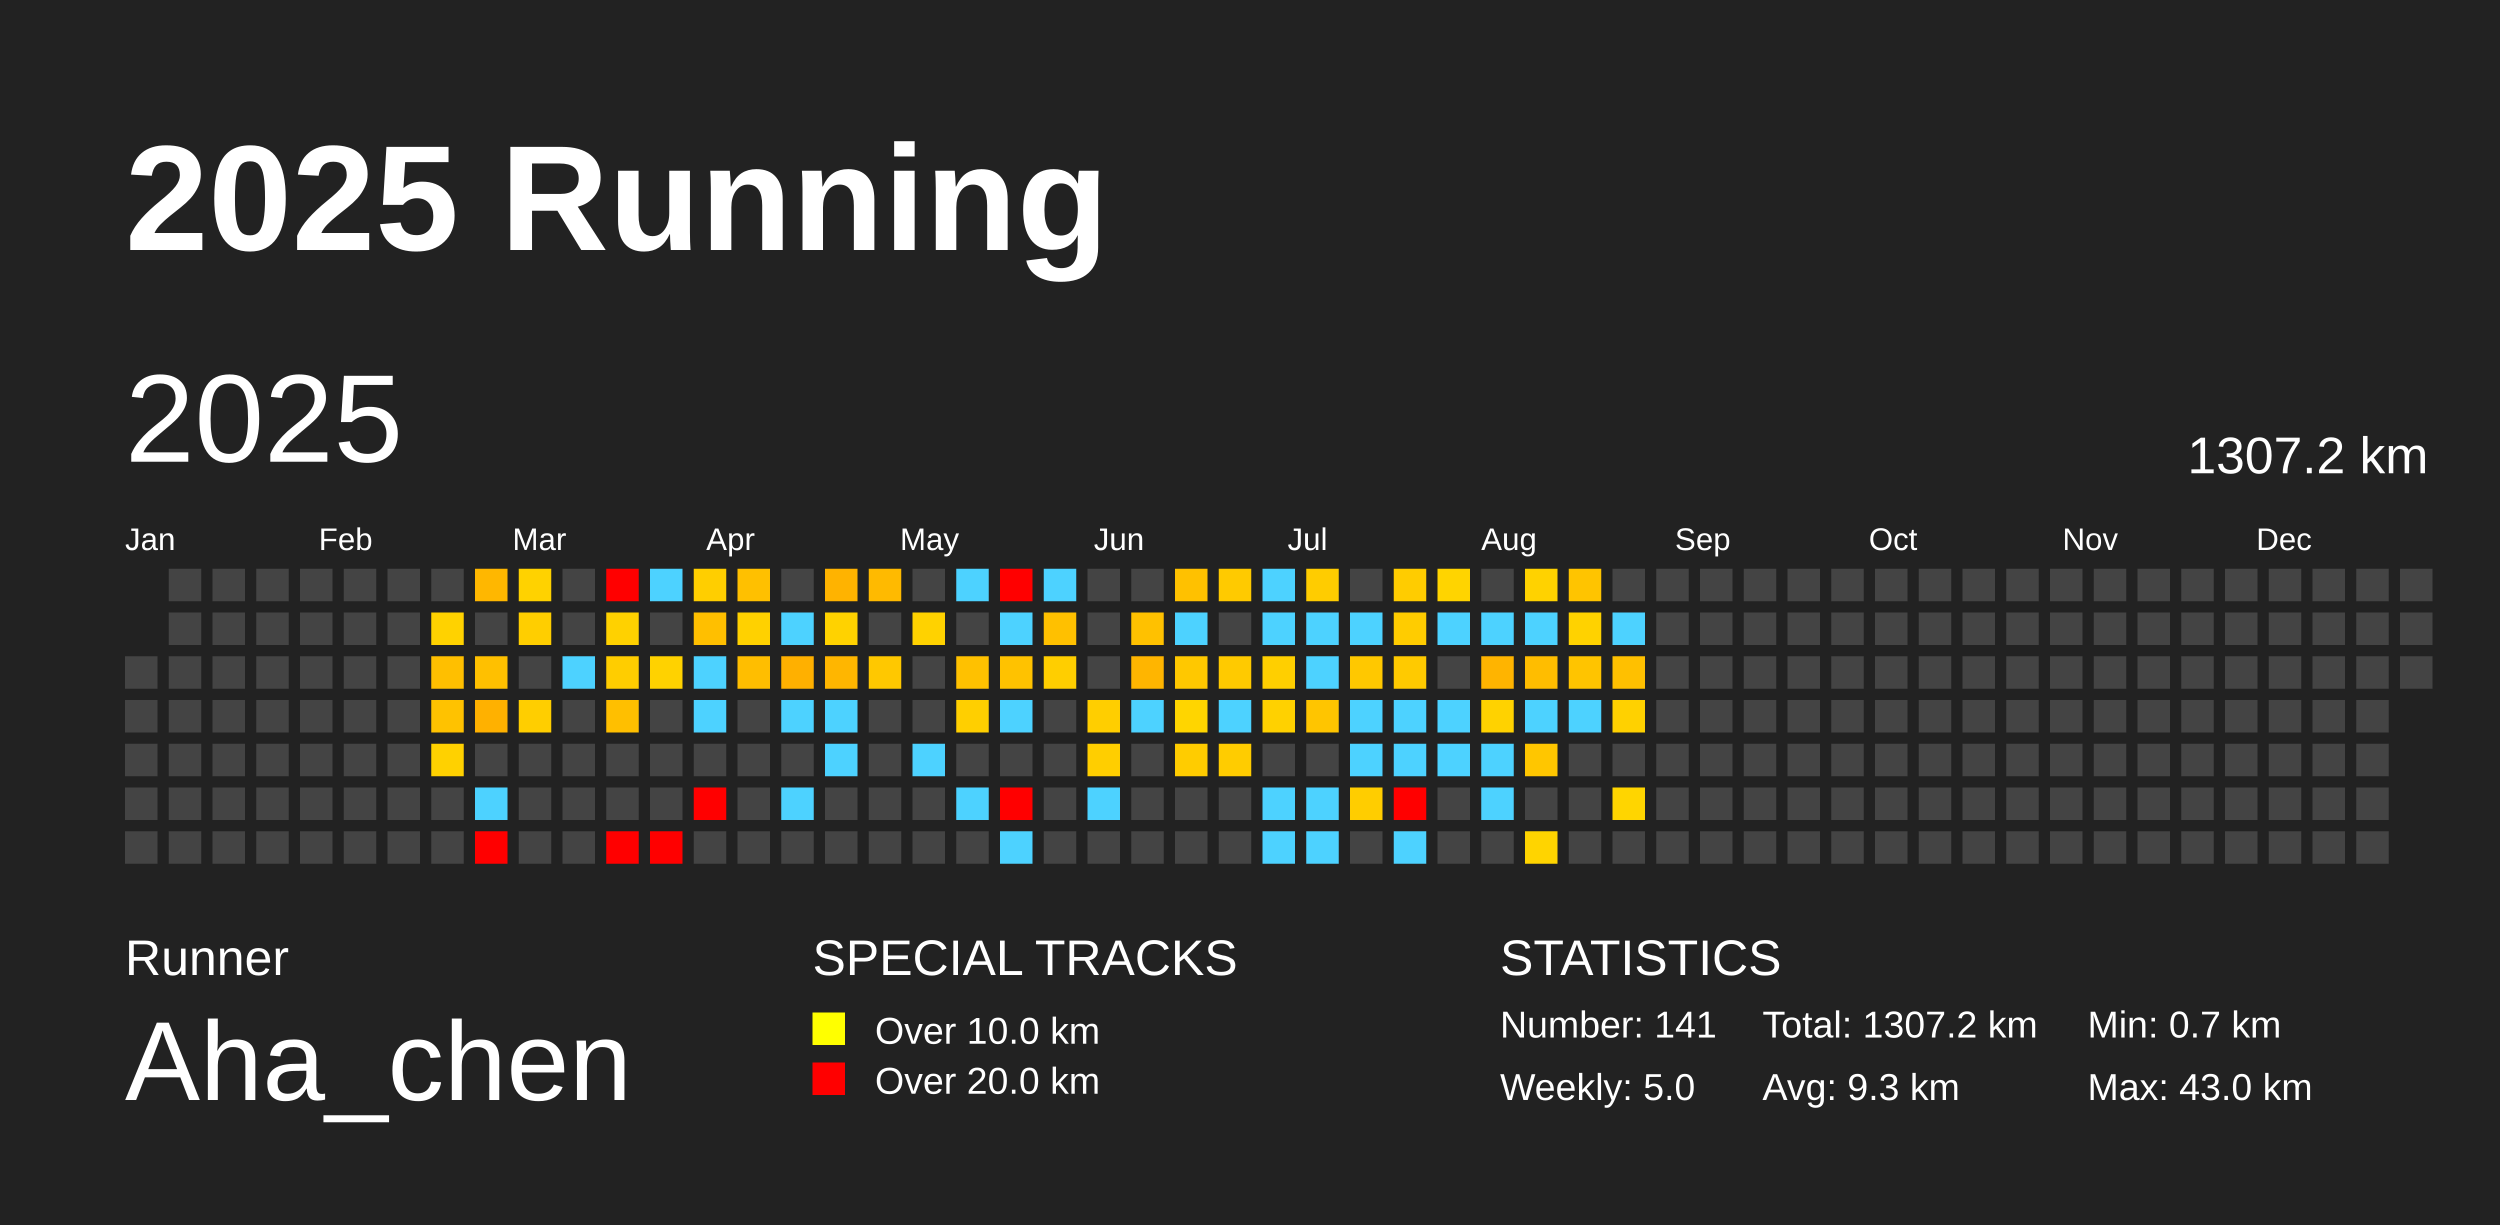
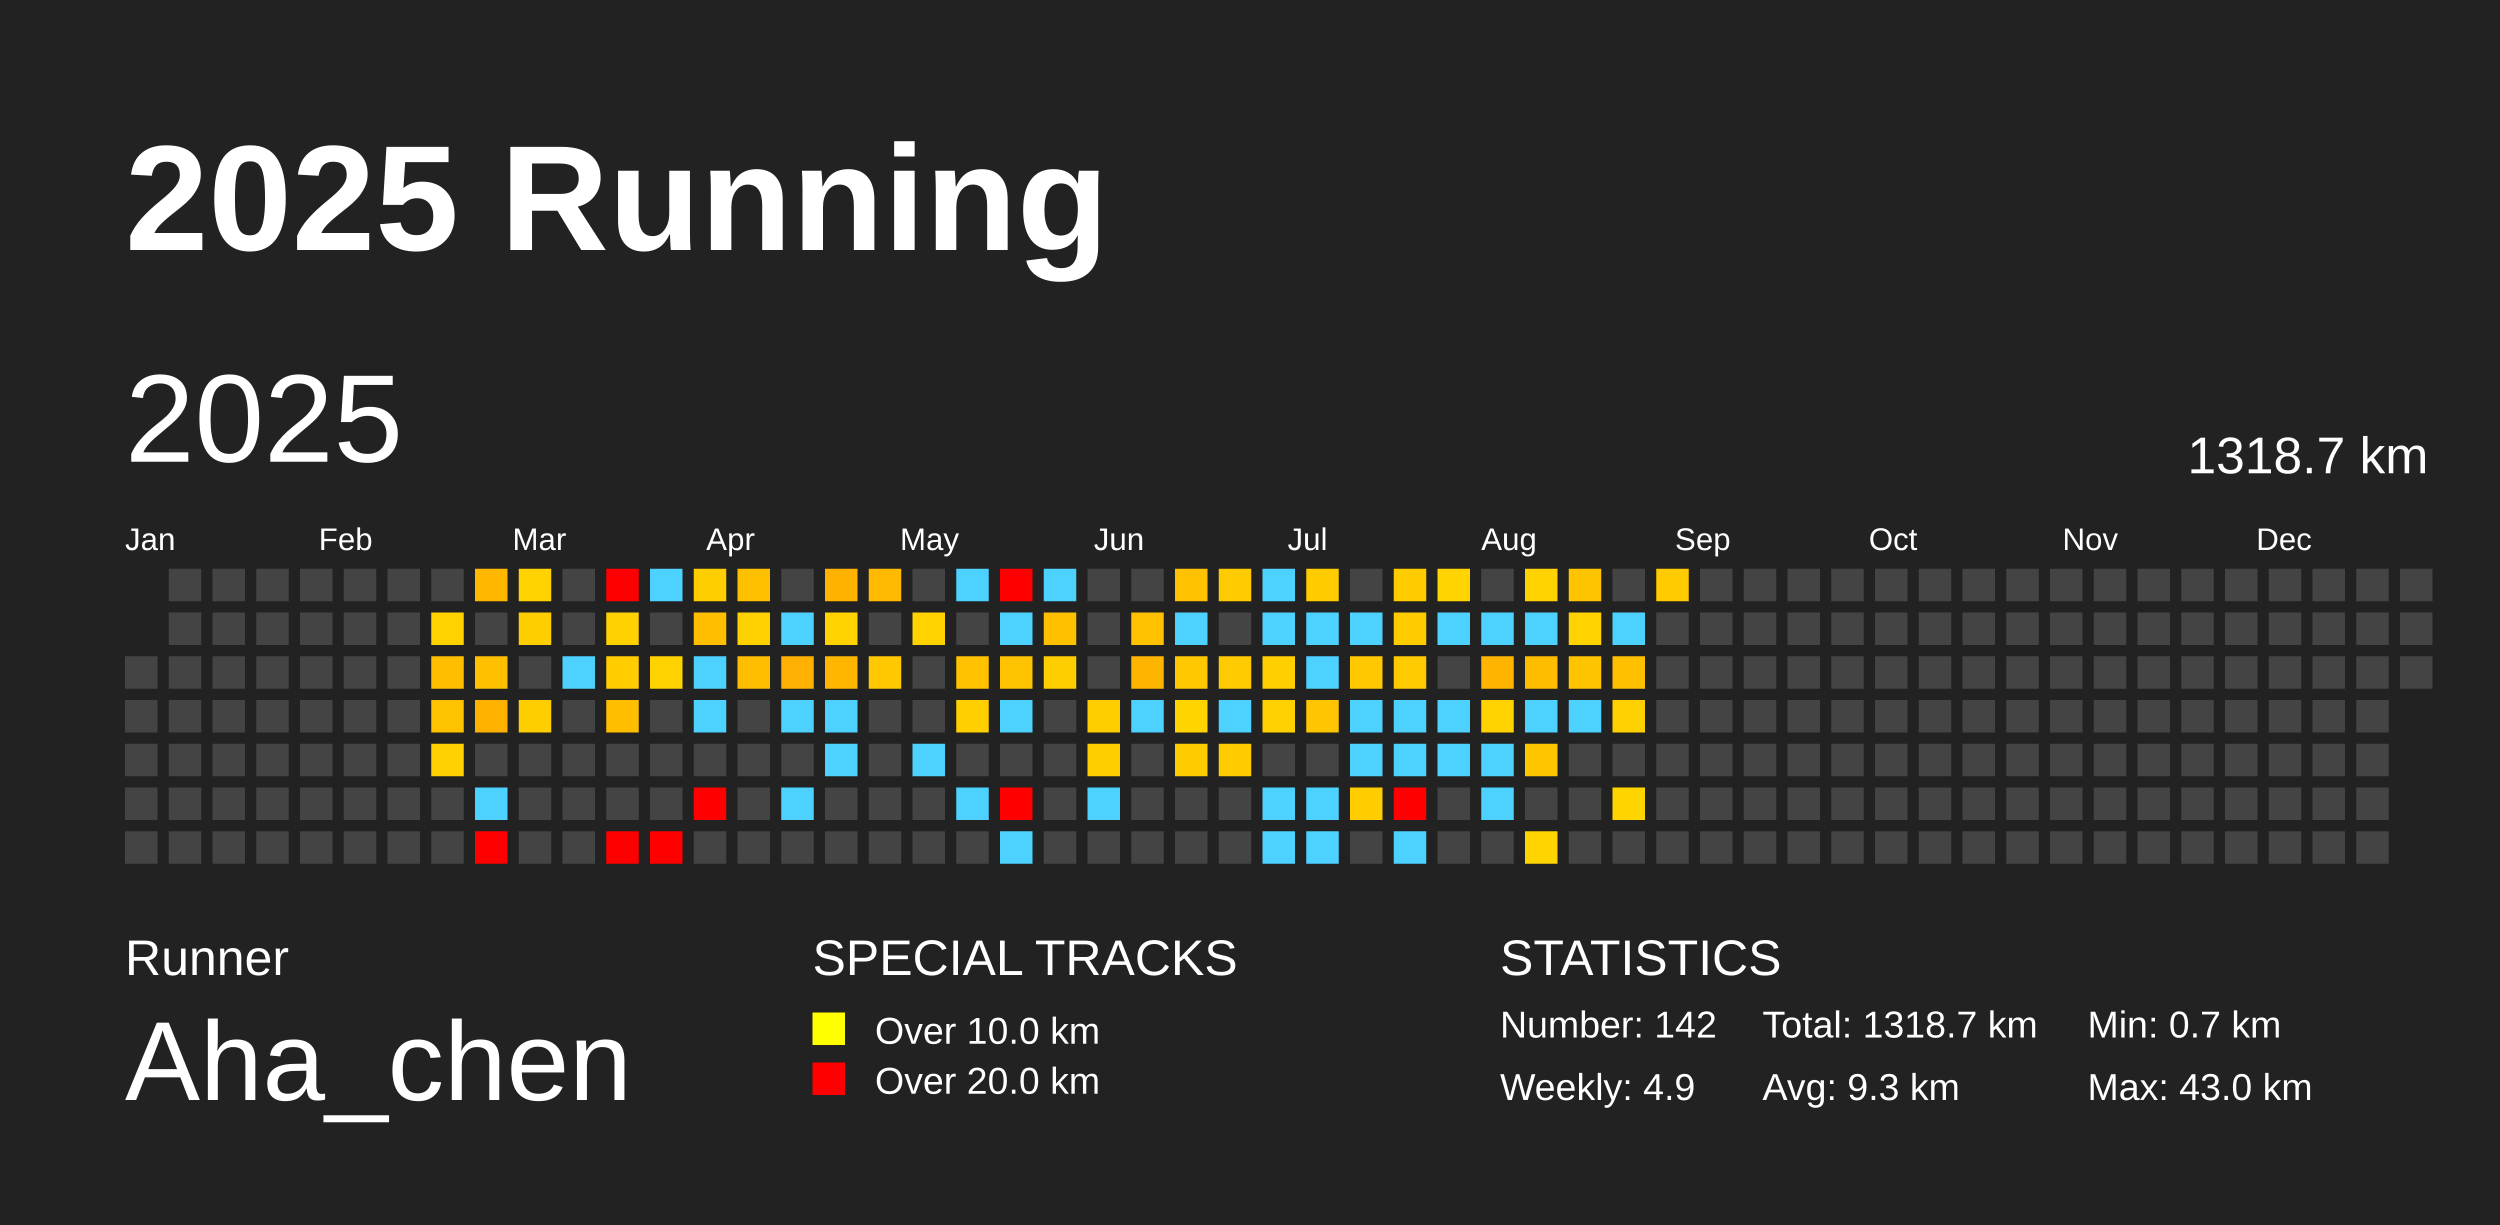
<svg xmlns="http://www.w3.org/2000/svg" baseProfile="full" height="98mm" version="1.1" viewBox="0,0,200,98" width="200mm">
  <defs />
  <rect fill="#222222" height="98" width="200" x="0" y="0" />
  <text fill="#FFFFFF" style="font-size:12px; font-family:Arial; font-weight:bold;" x="10" y="20">2025 Running</text>
  <text fill="#FFFFFF" style="font-size:4px; font-family:Arial" x="10" y="78">Runner</text>
  <text fill="#FFFFFF" style="font-size:9px; font-family:Arial" x="10" y="88">Aha_chen</text>
  <text fill="#FFFFFF" style="font-size:4px; font-family:Arial" x="65" y="78">SPECIAL TRACKS</text>
  <rect fill="yellow" height="2.6" width="2.6" x="65" y="81" />
  <text fill="#FFFFFF" style="font-size:3px; font-family:Arial" x="70" y="83.5">Over 10.0 km</text>
  <rect fill="red" height="2.6" width="2.6" x="65" y="85" />
  <text fill="#FFFFFF" style="font-size:3px; font-family:Arial" x="70" y="87.5">Over 20.0 km</text>
  <text fill="#FFFFFF" style="font-size:4px; font-family:Arial" x="120" y="78">STATISTICS</text>
-   <text fill="#FFFFFF" style="font-size:3px; font-family:Arial" x="120" y="83">Number: 141</text>
-   <text fill="#FFFFFF" style="font-size:3px; font-family:Arial" x="120" y="88">Weekly: 5.0</text>
-   <text fill="#FFFFFF" style="font-size:3px; font-family:Arial" x="141" y="83">Total: 1307.2 km</text>
+   <text fill="#FFFFFF" style="font-size:3px; font-family:Arial" x="120" y="83">Number: 142</text>
+   <text fill="#FFFFFF" style="font-size:3px; font-family:Arial" x="120" y="88">Weekly: 4.9</text>
+   <text fill="#FFFFFF" style="font-size:3px; font-family:Arial" x="141" y="83">Total: 1318.7 km</text>
  <text fill="#FFFFFF" style="font-size:3px; font-family:Arial" x="141" y="88">Avg: 9.3 km</text>
  <text fill="#FFFFFF" style="font-size:3px; font-family:Arial" x="167" y="83">Min: 0.7 km</text>
  <text fill="#FFFFFF" style="font-size:3px; font-family:Arial" x="167" y="88">Max: 43.0 km</text>
  <text dominant-baseline="hanging" fill="#FFFFFF" style="font-size:10.0px; font-family:Arial;" x="10" y="30">2025</text>
-   <text dominant-baseline="hanging" fill="#FFFFFF" style="font-size:4.125px; font-family:Arial;" x="175" y="35">1307.2 km</text>
+   <text dominant-baseline="hanging" fill="#FFFFFF" style="font-size:4.125px; font-family:Arial;" x="175" y="35">1318.7 km</text>
  <text fill="#FFFFFF" style="font-size:2.5px; font-family:Arial" x="10.0" y="44">Jan</text>
  <text fill="#FFFFFF" style="font-size:2.5px; font-family:Arial" x="25.5" y="44">Feb</text>
  <text fill="#FFFFFF" style="font-size:2.5px; font-family:Arial" x="41.0" y="44">Mar</text>
  <text fill="#FFFFFF" style="font-size:2.5px; font-family:Arial" x="56.5" y="44">Apr</text>
  <text fill="#FFFFFF" style="font-size:2.5px; font-family:Arial" x="72.0" y="44">May</text>
  <text fill="#FFFFFF" style="font-size:2.5px; font-family:Arial" x="87.5" y="44">Jun</text>
  <text fill="#FFFFFF" style="font-size:2.5px; font-family:Arial" x="103.0" y="44">Jul</text>
  <text fill="#FFFFFF" style="font-size:2.5px; font-family:Arial" x="118.5" y="44">Aug</text>
  <text fill="#FFFFFF" style="font-size:2.5px; font-family:Arial" x="134.0" y="44">Sep</text>
  <text fill="#FFFFFF" style="font-size:2.5px; font-family:Arial" x="149.5" y="44">Oct</text>
  <text fill="#FFFFFF" style="font-size:2.5px; font-family:Arial" x="165.0" y="44">Nov</text>
  <text fill="#FFFFFF" style="font-size:2.5px; font-family:Arial" x="180.5" y="44">Dec</text>
  <rect fill="#444444" height="2.6" width="2.6" x="10.0" y="52.5" />
  <rect fill="#444444" height="2.6" width="2.6" x="10.0" y="56.0" />
  <rect fill="#444444" height="2.6" width="2.6" x="10.0" y="59.5" />
  <rect fill="#444444" height="2.6" width="2.6" x="10.0" y="63.0" />
  <rect fill="#444444" height="2.6" width="2.6" x="10.0" y="66.5" />
  <rect fill="#444444" height="2.6" width="2.6" x="13.5" y="45.5" />
  <rect fill="#444444" height="2.6" width="2.6" x="13.5" y="49.0" />
  <rect fill="#444444" height="2.6" width="2.6" x="13.5" y="52.5" />
  <rect fill="#444444" height="2.6" width="2.6" x="13.5" y="56.0" />
  <rect fill="#444444" height="2.6" width="2.6" x="13.5" y="59.5" />
  <rect fill="#444444" height="2.6" width="2.6" x="13.5" y="63.0" />
  <rect fill="#444444" height="2.6" width="2.6" x="13.5" y="66.5" />
  <rect fill="#444444" height="2.6" width="2.6" x="17.0" y="45.5" />
  <rect fill="#444444" height="2.6" width="2.6" x="17.0" y="49.0" />
  <rect fill="#444444" height="2.6" width="2.6" x="17.0" y="52.5" />
  <rect fill="#444444" height="2.6" width="2.6" x="17.0" y="56.0" />
  <rect fill="#444444" height="2.6" width="2.6" x="17.0" y="59.5" />
  <rect fill="#444444" height="2.6" width="2.6" x="17.0" y="63.0" />
  <rect fill="#444444" height="2.6" width="2.6" x="17.0" y="66.5" />
  <rect fill="#444444" height="2.6" width="2.6" x="20.5" y="45.5" />
  <rect fill="#444444" height="2.6" width="2.6" x="20.5" y="49.0" />
  <rect fill="#444444" height="2.6" width="2.6" x="20.5" y="52.5" />
  <rect fill="#444444" height="2.6" width="2.6" x="20.5" y="56.0" />
  <rect fill="#444444" height="2.6" width="2.6" x="20.5" y="59.5" />
  <rect fill="#444444" height="2.6" width="2.6" x="20.5" y="63.0" />
  <rect fill="#444444" height="2.6" width="2.6" x="20.5" y="66.5" />
  <rect fill="#444444" height="2.6" width="2.6" x="24.0" y="45.5" />
  <rect fill="#444444" height="2.6" width="2.6" x="24.0" y="49.0" />
  <rect fill="#444444" height="2.6" width="2.6" x="24.0" y="52.5" />
  <rect fill="#444444" height="2.6" width="2.6" x="24.0" y="56.0" />
  <rect fill="#444444" height="2.6" width="2.6" x="24.0" y="59.5" />
  <rect fill="#444444" height="2.6" width="2.6" x="24.0" y="63.0" />
  <rect fill="#444444" height="2.6" width="2.6" x="24.0" y="66.5" />
  <rect fill="#444444" height="2.6" width="2.6" x="27.5" y="45.5" />
  <rect fill="#444444" height="2.6" width="2.6" x="27.5" y="49.0" />
  <rect fill="#444444" height="2.6" width="2.6" x="27.5" y="52.5" />
  <rect fill="#444444" height="2.6" width="2.6" x="27.5" y="56.0" />
  <rect fill="#444444" height="2.6" width="2.6" x="27.5" y="59.5" />
  <rect fill="#444444" height="2.6" width="2.6" x="27.5" y="63.0" />
  <rect fill="#444444" height="2.6" width="2.6" x="27.5" y="66.5" />
  <rect fill="#444444" height="2.6" width="2.6" x="31.0" y="45.5" />
  <rect fill="#444444" height="2.6" width="2.6" x="31.0" y="49.0" />
  <rect fill="#444444" height="2.6" width="2.6" x="31.0" y="52.5" />
  <rect fill="#444444" height="2.6" width="2.6" x="31.0" y="56.0" />
  <rect fill="#444444" height="2.6" width="2.6" x="31.0" y="59.5" />
  <rect fill="#444444" height="2.6" width="2.6" x="31.0" y="63.0" />
  <rect fill="#444444" height="2.6" width="2.6" x="31.0" y="66.5" />
  <rect fill="#444444" height="2.6" width="2.6" x="34.5" y="45.5" />
  <rect fill="#ffd200" height="2.6" width="2.6" x="34.5" y="49.0" />
  <rect fill="#ffbf00" height="2.6" width="2.6" x="34.5" y="52.5" />
  <rect fill="#ffc200" height="2.6" width="2.6" x="34.5" y="56.0" />
  <rect fill="#ffd100" height="2.6" width="2.6" x="34.5" y="59.5" />
  <rect fill="#444444" height="2.6" width="2.6" x="34.5" y="63.0" />
  <rect fill="#444444" height="2.6" width="2.6" x="34.5" y="66.5" />
  <rect fill="#ffb700" height="2.6" width="2.6" x="38.0" y="45.5" />
  <rect fill="#444444" height="2.6" width="2.6" x="38.0" y="49.0" />
  <rect fill="#ffc000" height="2.6" width="2.6" x="38.0" y="52.5" />
  <rect fill="#ffb100" height="2.6" width="2.6" x="38.0" y="56.0" />
  <rect fill="#444444" height="2.6" width="2.6" x="38.0" y="59.5" />
  <rect fill="#4dd2ff" height="2.6" width="2.6" x="38.0" y="63.0" />
  <rect fill="red" height="2.6" width="2.6" x="38.0" y="66.5" />
  <rect fill="#ffd200" height="2.6" width="2.6" x="41.5" y="45.5" />
  <rect fill="#ffce00" height="2.6" width="2.6" x="41.5" y="49.0" />
  <rect fill="#444444" height="2.6" width="2.6" x="41.5" y="52.5" />
  <rect fill="#ffce00" height="2.6" width="2.6" x="41.5" y="56.0" />
  <rect fill="#444444" height="2.6" width="2.6" x="41.5" y="59.5" />
  <rect fill="#444444" height="2.6" width="2.6" x="41.5" y="63.0" />
  <rect fill="#444444" height="2.6" width="2.6" x="41.5" y="66.5" />
  <rect fill="#444444" height="2.6" width="2.6" x="45.0" y="45.5" />
  <rect fill="#444444" height="2.6" width="2.6" x="45.0" y="49.0" />
  <rect fill="#4dd2ff" height="2.6" width="2.6" x="45.0" y="52.5" />
  <rect fill="#444444" height="2.6" width="2.6" x="45.0" y="56.0" />
  <rect fill="#444444" height="2.6" width="2.6" x="45.0" y="59.5" />
  <rect fill="#444444" height="2.6" width="2.6" x="45.0" y="63.0" />
  <rect fill="#444444" height="2.6" width="2.6" x="45.0" y="66.5" />
  <rect fill="red" height="2.6" width="2.6" x="48.5" y="45.5" />
  <rect fill="#ffd100" height="2.6" width="2.6" x="48.5" y="49.0" />
  <rect fill="#ffcd00" height="2.6" width="2.6" x="48.5" y="52.5" />
  <rect fill="#ffbf00" height="2.6" width="2.6" x="48.5" y="56.0" />
  <rect fill="#444444" height="2.6" width="2.6" x="48.5" y="59.5" />
  <rect fill="#444444" height="2.6" width="2.6" x="48.5" y="63.0" />
  <rect fill="red" height="2.6" width="2.6" x="48.5" y="66.5" />
  <rect fill="#4dd2ff" height="2.6" width="2.6" x="52.0" y="45.5" />
  <rect fill="#444444" height="2.6" width="2.6" x="52.0" y="49.0" />
  <rect fill="#ffd200" height="2.6" width="2.6" x="52.0" y="52.5" />
  <rect fill="#444444" height="2.6" width="2.6" x="52.0" y="56.0" />
  <rect fill="#444444" height="2.6" width="2.6" x="52.0" y="59.5" />
  <rect fill="#444444" height="2.6" width="2.6" x="52.0" y="63.0" />
  <rect fill="red" height="2.6" width="2.6" x="52.0" y="66.5" />
  <rect fill="#ffce00" height="2.6" width="2.6" x="55.5" y="45.5" />
  <rect fill="#ffbf00" height="2.6" width="2.6" x="55.5" y="49.0" />
  <rect fill="#4dd2ff" height="2.6" width="2.6" x="55.5" y="52.5" />
  <rect fill="#4dd2ff" height="2.6" width="2.6" x="55.5" y="56.0" />
  <rect fill="#444444" height="2.6" width="2.6" x="55.5" y="59.5" />
  <rect fill="red" height="2.6" width="2.6" x="55.5" y="63.0" />
  <rect fill="#444444" height="2.6" width="2.6" x="55.5" y="66.5" />
  <rect fill="#ffc000" height="2.6" width="2.6" x="59.0" y="45.5" />
  <rect fill="#ffd100" height="2.6" width="2.6" x="59.0" y="49.0" />
  <rect fill="#ffbe00" height="2.6" width="2.6" x="59.0" y="52.5" />
  <rect fill="#444444" height="2.6" width="2.6" x="59.0" y="56.0" />
  <rect fill="#444444" height="2.6" width="2.6" x="59.0" y="59.5" />
  <rect fill="#444444" height="2.6" width="2.6" x="59.0" y="63.0" />
  <rect fill="#444444" height="2.6" width="2.6" x="59.0" y="66.5" />
  <rect fill="#444444" height="2.6" width="2.6" x="62.5" y="45.5" />
  <rect fill="#4dd2ff" height="2.6" width="2.6" x="62.5" y="49.0" />
  <rect fill="#ffb000" height="2.6" width="2.6" x="62.5" y="52.5" />
  <rect fill="#4dd2ff" height="2.6" width="2.6" x="62.5" y="56.0" />
  <rect fill="#444444" height="2.6" width="2.6" x="62.5" y="59.5" />
  <rect fill="#4dd2ff" height="2.6" width="2.6" x="62.5" y="63.0" />
  <rect fill="#444444" height="2.6" width="2.6" x="62.5" y="66.5" />
  <rect fill="#ffb300" height="2.6" width="2.6" x="66.0" y="45.5" />
  <rect fill="#ffd200" height="2.6" width="2.6" x="66.0" y="49.0" />
  <rect fill="#ffb600" height="2.6" width="2.6" x="66.0" y="52.5" />
  <rect fill="#4dd2ff" height="2.6" width="2.6" x="66.0" y="56.0" />
  <rect fill="#4dd2ff" height="2.6" width="2.6" x="66.0" y="59.5" />
  <rect fill="#444444" height="2.6" width="2.6" x="66.0" y="63.0" />
  <rect fill="#444444" height="2.6" width="2.6" x="66.0" y="66.5" />
  <rect fill="#ffba00" height="2.6" width="2.6" x="69.5" y="45.5" />
  <rect fill="#444444" height="2.6" width="2.6" x="69.5" y="49.0" />
  <rect fill="#ffc800" height="2.6" width="2.6" x="69.5" y="52.5" />
  <rect fill="#444444" height="2.6" width="2.6" x="69.5" y="56.0" />
  <rect fill="#444444" height="2.6" width="2.6" x="69.5" y="59.5" />
  <rect fill="#444444" height="2.6" width="2.6" x="69.5" y="63.0" />
  <rect fill="#444444" height="2.6" width="2.6" x="69.5" y="66.5" />
  <rect fill="#444444" height="2.6" width="2.6" x="73.0" y="45.5" />
  <rect fill="#ffd200" height="2.6" width="2.6" x="73.0" y="49.0" />
  <rect fill="#444444" height="2.6" width="2.6" x="73.0" y="52.5" />
  <rect fill="#444444" height="2.6" width="2.6" x="73.0" y="56.0" />
  <rect fill="#4dd2ff" height="2.6" width="2.6" x="73.0" y="59.5" />
  <rect fill="#444444" height="2.6" width="2.6" x="73.0" y="63.0" />
  <rect fill="#444444" height="2.6" width="2.6" x="73.0" y="66.5" />
  <rect fill="#4dd2ff" height="2.6" width="2.6" x="76.5" y="45.5" />
  <rect fill="#444444" height="2.6" width="2.6" x="76.5" y="49.0" />
  <rect fill="#ffc100" height="2.6" width="2.6" x="76.5" y="52.5" />
  <rect fill="#ffcf00" height="2.6" width="2.6" x="76.5" y="56.0" />
  <rect fill="#444444" height="2.6" width="2.6" x="76.5" y="59.5" />
  <rect fill="#4dd2ff" height="2.6" width="2.6" x="76.5" y="63.0" />
  <rect fill="#444444" height="2.6" width="2.6" x="76.5" y="66.5" />
  <rect fill="red" height="2.6" width="2.6" x="80.0" y="45.5" />
  <rect fill="#4dd2ff" height="2.6" width="2.6" x="80.0" y="49.0" />
  <rect fill="#ffc200" height="2.6" width="2.6" x="80.0" y="52.5" />
  <rect fill="#4dd2ff" height="2.6" width="2.6" x="80.0" y="56.0" />
  <rect fill="#444444" height="2.6" width="2.6" x="80.0" y="59.5" />
  <rect fill="red" height="2.6" width="2.6" x="80.0" y="63.0" />
  <rect fill="#4dd2ff" height="2.6" width="2.6" x="80.0" y="66.5" />
  <rect fill="#4dd2ff" height="2.6" width="2.6" x="83.5" y="45.5" />
  <rect fill="#ffc000" height="2.6" width="2.6" x="83.5" y="49.0" />
  <rect fill="#ffce00" height="2.6" width="2.6" x="83.5" y="52.5" />
  <rect fill="#444444" height="2.6" width="2.6" x="83.5" y="56.0" />
  <rect fill="#444444" height="2.6" width="2.6" x="83.5" y="59.5" />
  <rect fill="#444444" height="2.6" width="2.6" x="83.5" y="63.0" />
  <rect fill="#444444" height="2.6" width="2.6" x="83.5" y="66.5" />
  <rect fill="#444444" height="2.6" width="2.6" x="87.0" y="45.5" />
  <rect fill="#444444" height="2.6" width="2.6" x="87.0" y="49.0" />
  <rect fill="#444444" height="2.6" width="2.6" x="87.0" y="52.5" />
  <rect fill="#ffce00" height="2.6" width="2.6" x="87.0" y="56.0" />
  <rect fill="#ffce00" height="2.6" width="2.6" x="87.0" y="59.5" />
  <rect fill="#4dd2ff" height="2.6" width="2.6" x="87.0" y="63.0" />
  <rect fill="#444444" height="2.6" width="2.6" x="87.0" y="66.5" />
  <rect fill="#444444" height="2.6" width="2.6" x="90.5" y="45.5" />
  <rect fill="#ffc100" height="2.6" width="2.6" x="90.5" y="49.0" />
  <rect fill="#ffb500" height="2.6" width="2.6" x="90.5" y="52.5" />
  <rect fill="#4dd2ff" height="2.6" width="2.6" x="90.5" y="56.0" />
  <rect fill="#444444" height="2.6" width="2.6" x="90.5" y="59.5" />
  <rect fill="#444444" height="2.6" width="2.6" x="90.5" y="63.0" />
  <rect fill="#444444" height="2.6" width="2.6" x="90.5" y="66.5" />
  <rect fill="#ffc100" height="2.6" width="2.6" x="94.0" y="45.5" />
  <rect fill="#4dd2ff" height="2.6" width="2.6" x="94.0" y="49.0" />
  <rect fill="#ffc800" height="2.6" width="2.6" x="94.0" y="52.5" />
  <rect fill="#ffd500" height="2.6" width="2.6" x="94.0" y="56.0" />
  <rect fill="#ffcc00" height="2.6" width="2.6" x="94.0" y="59.5" />
  <rect fill="#444444" height="2.6" width="2.6" x="94.0" y="63.0" />
  <rect fill="#444444" height="2.6" width="2.6" x="94.0" y="66.5" />
  <rect fill="#ffca00" height="2.6" width="2.6" x="97.5" y="45.5" />
  <rect fill="#444444" height="2.6" width="2.6" x="97.5" y="49.0" />
  <rect fill="#ffca00" height="2.6" width="2.6" x="97.5" y="52.5" />
  <rect fill="#4dd2ff" height="2.6" width="2.6" x="97.5" y="56.0" />
  <rect fill="#ffcc00" height="2.6" width="2.6" x="97.5" y="59.5" />
  <rect fill="#444444" height="2.6" width="2.6" x="97.5" y="63.0" />
  <rect fill="#444444" height="2.6" width="2.6" x="97.5" y="66.5" />
  <rect fill="#4dd2ff" height="2.6" width="2.6" x="101.0" y="45.5" />
  <rect fill="#4dd2ff" height="2.6" width="2.6" x="101.0" y="49.0" />
  <rect fill="#ffcf00" height="2.6" width="2.6" x="101.0" y="52.5" />
  <rect fill="#ffd100" height="2.6" width="2.6" x="101.0" y="56.0" />
  <rect fill="#444444" height="2.6" width="2.6" x="101.0" y="59.5" />
  <rect fill="#4dd2ff" height="2.6" width="2.6" x="101.0" y="63.0" />
  <rect fill="#4dd2ff" height="2.6" width="2.6" x="101.0" y="66.5" />
  <rect fill="#ffcc00" height="2.6" width="2.6" x="104.5" y="45.5" />
  <rect fill="#4dd2ff" height="2.6" width="2.6" x="104.5" y="49.0" />
  <rect fill="#4dd2ff" height="2.6" width="2.6" x="104.5" y="52.5" />
  <rect fill="#ffc500" height="2.6" width="2.6" x="104.5" y="56.0" />
  <rect fill="#444444" height="2.6" width="2.6" x="104.5" y="59.5" />
  <rect fill="#4dd2ff" height="2.6" width="2.6" x="104.5" y="63.0" />
  <rect fill="#4dd2ff" height="2.6" width="2.6" x="104.5" y="66.5" />
  <rect fill="#444444" height="2.6" width="2.6" x="108.0" y="45.5" />
  <rect fill="#4dd2ff" height="2.6" width="2.6" x="108.0" y="49.0" />
  <rect fill="#ffc800" height="2.6" width="2.6" x="108.0" y="52.5" />
  <rect fill="#4dd2ff" height="2.6" width="2.6" x="108.0" y="56.0" />
  <rect fill="#4dd2ff" height="2.6" width="2.6" x="108.0" y="59.5" />
  <rect fill="#ffcd00" height="2.6" width="2.6" x="108.0" y="63.0" />
  <rect fill="#444444" height="2.6" width="2.6" x="108.0" y="66.5" />
  <rect fill="#ffcc00" height="2.6" width="2.6" x="111.5" y="45.5" />
  <rect fill="#ffcc00" height="2.6" width="2.6" x="111.5" y="49.0" />
  <rect fill="#ffca00" height="2.6" width="2.6" x="111.5" y="52.5" />
  <rect fill="#4dd2ff" height="2.6" width="2.6" x="111.5" y="56.0" />
  <rect fill="#4dd2ff" height="2.6" width="2.6" x="111.5" y="59.5" />
  <rect fill="red" height="2.6" width="2.6" x="111.5" y="63.0" />
  <rect fill="#4dd2ff" height="2.6" width="2.6" x="111.5" y="66.5" />
  <rect fill="#ffd400" height="2.6" width="2.6" x="115.0" y="45.5" />
  <rect fill="#4dd2ff" height="2.6" width="2.6" x="115.0" y="49.0" />
  <rect fill="#444444" height="2.6" width="2.6" x="115.0" y="52.5" />
  <rect fill="#4dd2ff" height="2.6" width="2.6" x="115.0" y="56.0" />
  <rect fill="#4dd2ff" height="2.6" width="2.6" x="115.0" y="59.5" />
  <rect fill="#444444" height="2.6" width="2.6" x="115.0" y="63.0" />
  <rect fill="#444444" height="2.6" width="2.6" x="115.0" y="66.5" />
  <rect fill="#444444" height="2.6" width="2.6" x="118.5" y="45.5" />
  <rect fill="#4dd2ff" height="2.6" width="2.6" x="118.5" y="49.0" />
  <rect fill="#ffb400" height="2.6" width="2.6" x="118.5" y="52.5" />
  <rect fill="#ffd200" height="2.6" width="2.6" x="118.5" y="56.0" />
  <rect fill="#4dd2ff" height="2.6" width="2.6" x="118.5" y="59.5" />
  <rect fill="#4dd2ff" height="2.6" width="2.6" x="118.5" y="63.0" />
  <rect fill="#444444" height="2.6" width="2.6" x="118.5" y="66.5" />
  <rect fill="#ffd200" height="2.6" width="2.6" x="122.0" y="45.5" />
  <rect fill="#4dd2ff" height="2.6" width="2.6" x="122.0" y="49.0" />
  <rect fill="#ffbd00" height="2.6" width="2.6" x="122.0" y="52.5" />
  <rect fill="#4dd2ff" height="2.6" width="2.6" x="122.0" y="56.0" />
  <rect fill="#ffc600" height="2.6" width="2.6" x="122.0" y="59.5" />
  <rect fill="#444444" height="2.6" width="2.6" x="122.0" y="63.0" />
  <rect fill="#ffd400" height="2.6" width="2.6" x="122.0" y="66.5" />
  <rect fill="#ffc400" height="2.6" width="2.6" x="125.5" y="45.5" />
  <rect fill="#ffd200" height="2.6" width="2.6" x="125.5" y="49.0" />
  <rect fill="#ffc400" height="2.6" width="2.6" x="125.5" y="52.5" />
  <rect fill="#4dd2ff" height="2.6" width="2.6" x="125.5" y="56.0" />
  <rect fill="#444444" height="2.6" width="2.6" x="125.5" y="59.5" />
  <rect fill="#444444" height="2.6" width="2.6" x="125.5" y="63.0" />
  <rect fill="#444444" height="2.6" width="2.6" x="125.5" y="66.5" />
  <rect fill="#444444" height="2.6" width="2.6" x="129.0" y="45.5" />
  <rect fill="#4dd2ff" height="2.6" width="2.6" x="129.0" y="49.0" />
  <rect fill="#ffc000" height="2.6" width="2.6" x="129.0" y="52.5" />
  <rect fill="#ffd100" height="2.6" width="2.6" x="129.0" y="56.0" />
  <rect fill="#444444" height="2.6" width="2.6" x="129.0" y="59.5" />
  <rect fill="#ffd500" height="2.6" width="2.6" x="129.0" y="63.0" />
  <rect fill="#444444" height="2.6" width="2.6" x="129.0" y="66.5" />
-   <rect fill="#444444" height="2.6" width="2.6" x="132.5" y="45.5" />
+   <rect fill="#ffcb00" height="2.6" width="2.6" x="132.5" y="45.5" />
  <rect fill="#444444" height="2.6" width="2.6" x="132.5" y="49.0" />
  <rect fill="#444444" height="2.6" width="2.6" x="132.5" y="52.5" />
  <rect fill="#444444" height="2.6" width="2.6" x="132.5" y="56.0" />
  <rect fill="#444444" height="2.6" width="2.6" x="132.5" y="59.5" />
  <rect fill="#444444" height="2.6" width="2.6" x="132.5" y="63.0" />
  <rect fill="#444444" height="2.6" width="2.6" x="132.5" y="66.5" />
  <rect fill="#444444" height="2.6" width="2.6" x="136.0" y="45.5" />
  <rect fill="#444444" height="2.6" width="2.6" x="136.0" y="49.0" />
  <rect fill="#444444" height="2.6" width="2.6" x="136.0" y="52.5" />
  <rect fill="#444444" height="2.6" width="2.6" x="136.0" y="56.0" />
  <rect fill="#444444" height="2.6" width="2.6" x="136.0" y="59.5" />
  <rect fill="#444444" height="2.6" width="2.6" x="136.0" y="63.0" />
  <rect fill="#444444" height="2.6" width="2.6" x="136.0" y="66.5" />
  <rect fill="#444444" height="2.6" width="2.6" x="139.5" y="45.5" />
  <rect fill="#444444" height="2.6" width="2.6" x="139.5" y="49.0" />
  <rect fill="#444444" height="2.6" width="2.6" x="139.5" y="52.5" />
  <rect fill="#444444" height="2.6" width="2.6" x="139.5" y="56.0" />
  <rect fill="#444444" height="2.6" width="2.6" x="139.5" y="59.5" />
  <rect fill="#444444" height="2.6" width="2.6" x="139.5" y="63.0" />
  <rect fill="#444444" height="2.6" width="2.6" x="139.5" y="66.5" />
  <rect fill="#444444" height="2.6" width="2.6" x="143.0" y="45.5" />
  <rect fill="#444444" height="2.6" width="2.6" x="143.0" y="49.0" />
  <rect fill="#444444" height="2.6" width="2.6" x="143.0" y="52.5" />
  <rect fill="#444444" height="2.6" width="2.6" x="143.0" y="56.0" />
  <rect fill="#444444" height="2.6" width="2.6" x="143.0" y="59.5" />
  <rect fill="#444444" height="2.6" width="2.6" x="143.0" y="63.0" />
  <rect fill="#444444" height="2.6" width="2.6" x="143.0" y="66.5" />
  <rect fill="#444444" height="2.6" width="2.6" x="146.5" y="45.5" />
  <rect fill="#444444" height="2.6" width="2.6" x="146.5" y="49.0" />
  <rect fill="#444444" height="2.6" width="2.6" x="146.5" y="52.5" />
  <rect fill="#444444" height="2.6" width="2.6" x="146.5" y="56.0" />
  <rect fill="#444444" height="2.6" width="2.6" x="146.5" y="59.5" />
  <rect fill="#444444" height="2.6" width="2.6" x="146.5" y="63.0" />
  <rect fill="#444444" height="2.6" width="2.6" x="146.5" y="66.5" />
  <rect fill="#444444" height="2.6" width="2.6" x="150.0" y="45.5" />
  <rect fill="#444444" height="2.6" width="2.6" x="150.0" y="49.0" />
  <rect fill="#444444" height="2.6" width="2.6" x="150.0" y="52.5" />
  <rect fill="#444444" height="2.6" width="2.6" x="150.0" y="56.0" />
  <rect fill="#444444" height="2.6" width="2.6" x="150.0" y="59.5" />
  <rect fill="#444444" height="2.6" width="2.6" x="150.0" y="63.0" />
  <rect fill="#444444" height="2.6" width="2.6" x="150.0" y="66.5" />
  <rect fill="#444444" height="2.6" width="2.6" x="153.5" y="45.5" />
  <rect fill="#444444" height="2.6" width="2.6" x="153.5" y="49.0" />
  <rect fill="#444444" height="2.6" width="2.6" x="153.5" y="52.5" />
  <rect fill="#444444" height="2.6" width="2.6" x="153.5" y="56.0" />
  <rect fill="#444444" height="2.6" width="2.6" x="153.5" y="59.5" />
  <rect fill="#444444" height="2.6" width="2.6" x="153.5" y="63.0" />
  <rect fill="#444444" height="2.6" width="2.6" x="153.5" y="66.5" />
  <rect fill="#444444" height="2.6" width="2.6" x="157.0" y="45.5" />
  <rect fill="#444444" height="2.6" width="2.6" x="157.0" y="49.0" />
  <rect fill="#444444" height="2.6" width="2.6" x="157.0" y="52.5" />
  <rect fill="#444444" height="2.6" width="2.6" x="157.0" y="56.0" />
  <rect fill="#444444" height="2.6" width="2.6" x="157.0" y="59.5" />
  <rect fill="#444444" height="2.6" width="2.6" x="157.0" y="63.0" />
  <rect fill="#444444" height="2.6" width="2.6" x="157.0" y="66.5" />
  <rect fill="#444444" height="2.6" width="2.6" x="160.5" y="45.5" />
  <rect fill="#444444" height="2.6" width="2.6" x="160.5" y="49.0" />
  <rect fill="#444444" height="2.6" width="2.6" x="160.5" y="52.5" />
  <rect fill="#444444" height="2.6" width="2.6" x="160.5" y="56.0" />
  <rect fill="#444444" height="2.6" width="2.6" x="160.5" y="59.5" />
  <rect fill="#444444" height="2.6" width="2.6" x="160.5" y="63.0" />
  <rect fill="#444444" height="2.6" width="2.6" x="160.5" y="66.5" />
  <rect fill="#444444" height="2.6" width="2.6" x="164.0" y="45.5" />
  <rect fill="#444444" height="2.6" width="2.6" x="164.0" y="49.0" />
  <rect fill="#444444" height="2.6" width="2.6" x="164.0" y="52.5" />
  <rect fill="#444444" height="2.6" width="2.6" x="164.0" y="56.0" />
  <rect fill="#444444" height="2.6" width="2.6" x="164.0" y="59.5" />
  <rect fill="#444444" height="2.6" width="2.6" x="164.0" y="63.0" />
  <rect fill="#444444" height="2.6" width="2.6" x="164.0" y="66.5" />
  <rect fill="#444444" height="2.6" width="2.6" x="167.5" y="45.5" />
  <rect fill="#444444" height="2.6" width="2.6" x="167.5" y="49.0" />
  <rect fill="#444444" height="2.6" width="2.6" x="167.5" y="52.5" />
  <rect fill="#444444" height="2.6" width="2.6" x="167.5" y="56.0" />
  <rect fill="#444444" height="2.6" width="2.6" x="167.5" y="59.5" />
  <rect fill="#444444" height="2.6" width="2.6" x="167.5" y="63.0" />
  <rect fill="#444444" height="2.6" width="2.6" x="167.5" y="66.5" />
  <rect fill="#444444" height="2.6" width="2.6" x="171.0" y="45.5" />
  <rect fill="#444444" height="2.6" width="2.6" x="171.0" y="49.0" />
  <rect fill="#444444" height="2.6" width="2.6" x="171.0" y="52.5" />
  <rect fill="#444444" height="2.6" width="2.6" x="171.0" y="56.0" />
  <rect fill="#444444" height="2.6" width="2.6" x="171.0" y="59.5" />
  <rect fill="#444444" height="2.6" width="2.6" x="171.0" y="63.0" />
  <rect fill="#444444" height="2.6" width="2.6" x="171.0" y="66.5" />
  <rect fill="#444444" height="2.6" width="2.6" x="174.5" y="45.5" />
  <rect fill="#444444" height="2.6" width="2.6" x="174.5" y="49.0" />
  <rect fill="#444444" height="2.6" width="2.6" x="174.5" y="52.5" />
  <rect fill="#444444" height="2.6" width="2.6" x="174.5" y="56.0" />
  <rect fill="#444444" height="2.6" width="2.6" x="174.5" y="59.5" />
  <rect fill="#444444" height="2.6" width="2.6" x="174.5" y="63.0" />
  <rect fill="#444444" height="2.6" width="2.6" x="174.5" y="66.5" />
  <rect fill="#444444" height="2.6" width="2.6" x="178.0" y="45.5" />
  <rect fill="#444444" height="2.6" width="2.6" x="178.0" y="49.0" />
  <rect fill="#444444" height="2.6" width="2.6" x="178.0" y="52.5" />
  <rect fill="#444444" height="2.6" width="2.6" x="178.0" y="56.0" />
  <rect fill="#444444" height="2.6" width="2.6" x="178.0" y="59.5" />
  <rect fill="#444444" height="2.6" width="2.6" x="178.0" y="63.0" />
  <rect fill="#444444" height="2.6" width="2.6" x="178.0" y="66.5" />
  <rect fill="#444444" height="2.6" width="2.6" x="181.5" y="45.5" />
  <rect fill="#444444" height="2.6" width="2.6" x="181.5" y="49.0" />
  <rect fill="#444444" height="2.6" width="2.6" x="181.5" y="52.5" />
  <rect fill="#444444" height="2.6" width="2.6" x="181.5" y="56.0" />
  <rect fill="#444444" height="2.6" width="2.6" x="181.5" y="59.5" />
  <rect fill="#444444" height="2.6" width="2.6" x="181.5" y="63.0" />
  <rect fill="#444444" height="2.6" width="2.6" x="181.5" y="66.5" />
  <rect fill="#444444" height="2.6" width="2.6" x="185.0" y="45.5" />
  <rect fill="#444444" height="2.6" width="2.6" x="185.0" y="49.0" />
  <rect fill="#444444" height="2.6" width="2.6" x="185.0" y="52.5" />
  <rect fill="#444444" height="2.6" width="2.6" x="185.0" y="56.0" />
  <rect fill="#444444" height="2.6" width="2.6" x="185.0" y="59.5" />
  <rect fill="#444444" height="2.6" width="2.6" x="185.0" y="63.0" />
  <rect fill="#444444" height="2.6" width="2.6" x="185.0" y="66.5" />
  <rect fill="#444444" height="2.6" width="2.6" x="188.5" y="45.5" />
  <rect fill="#444444" height="2.6" width="2.6" x="188.5" y="49.0" />
  <rect fill="#444444" height="2.6" width="2.6" x="188.5" y="52.5" />
  <rect fill="#444444" height="2.6" width="2.6" x="188.5" y="56.0" />
  <rect fill="#444444" height="2.6" width="2.6" x="188.5" y="59.5" />
  <rect fill="#444444" height="2.6" width="2.6" x="188.5" y="63.0" />
  <rect fill="#444444" height="2.6" width="2.6" x="188.5" y="66.5" />
  <rect fill="#444444" height="2.6" width="2.6" x="192.0" y="45.5" />
  <rect fill="#444444" height="2.6" width="2.6" x="192.0" y="49.0" />
  <rect fill="#444444" height="2.6" width="2.6" x="192.0" y="52.5" />
</svg>
